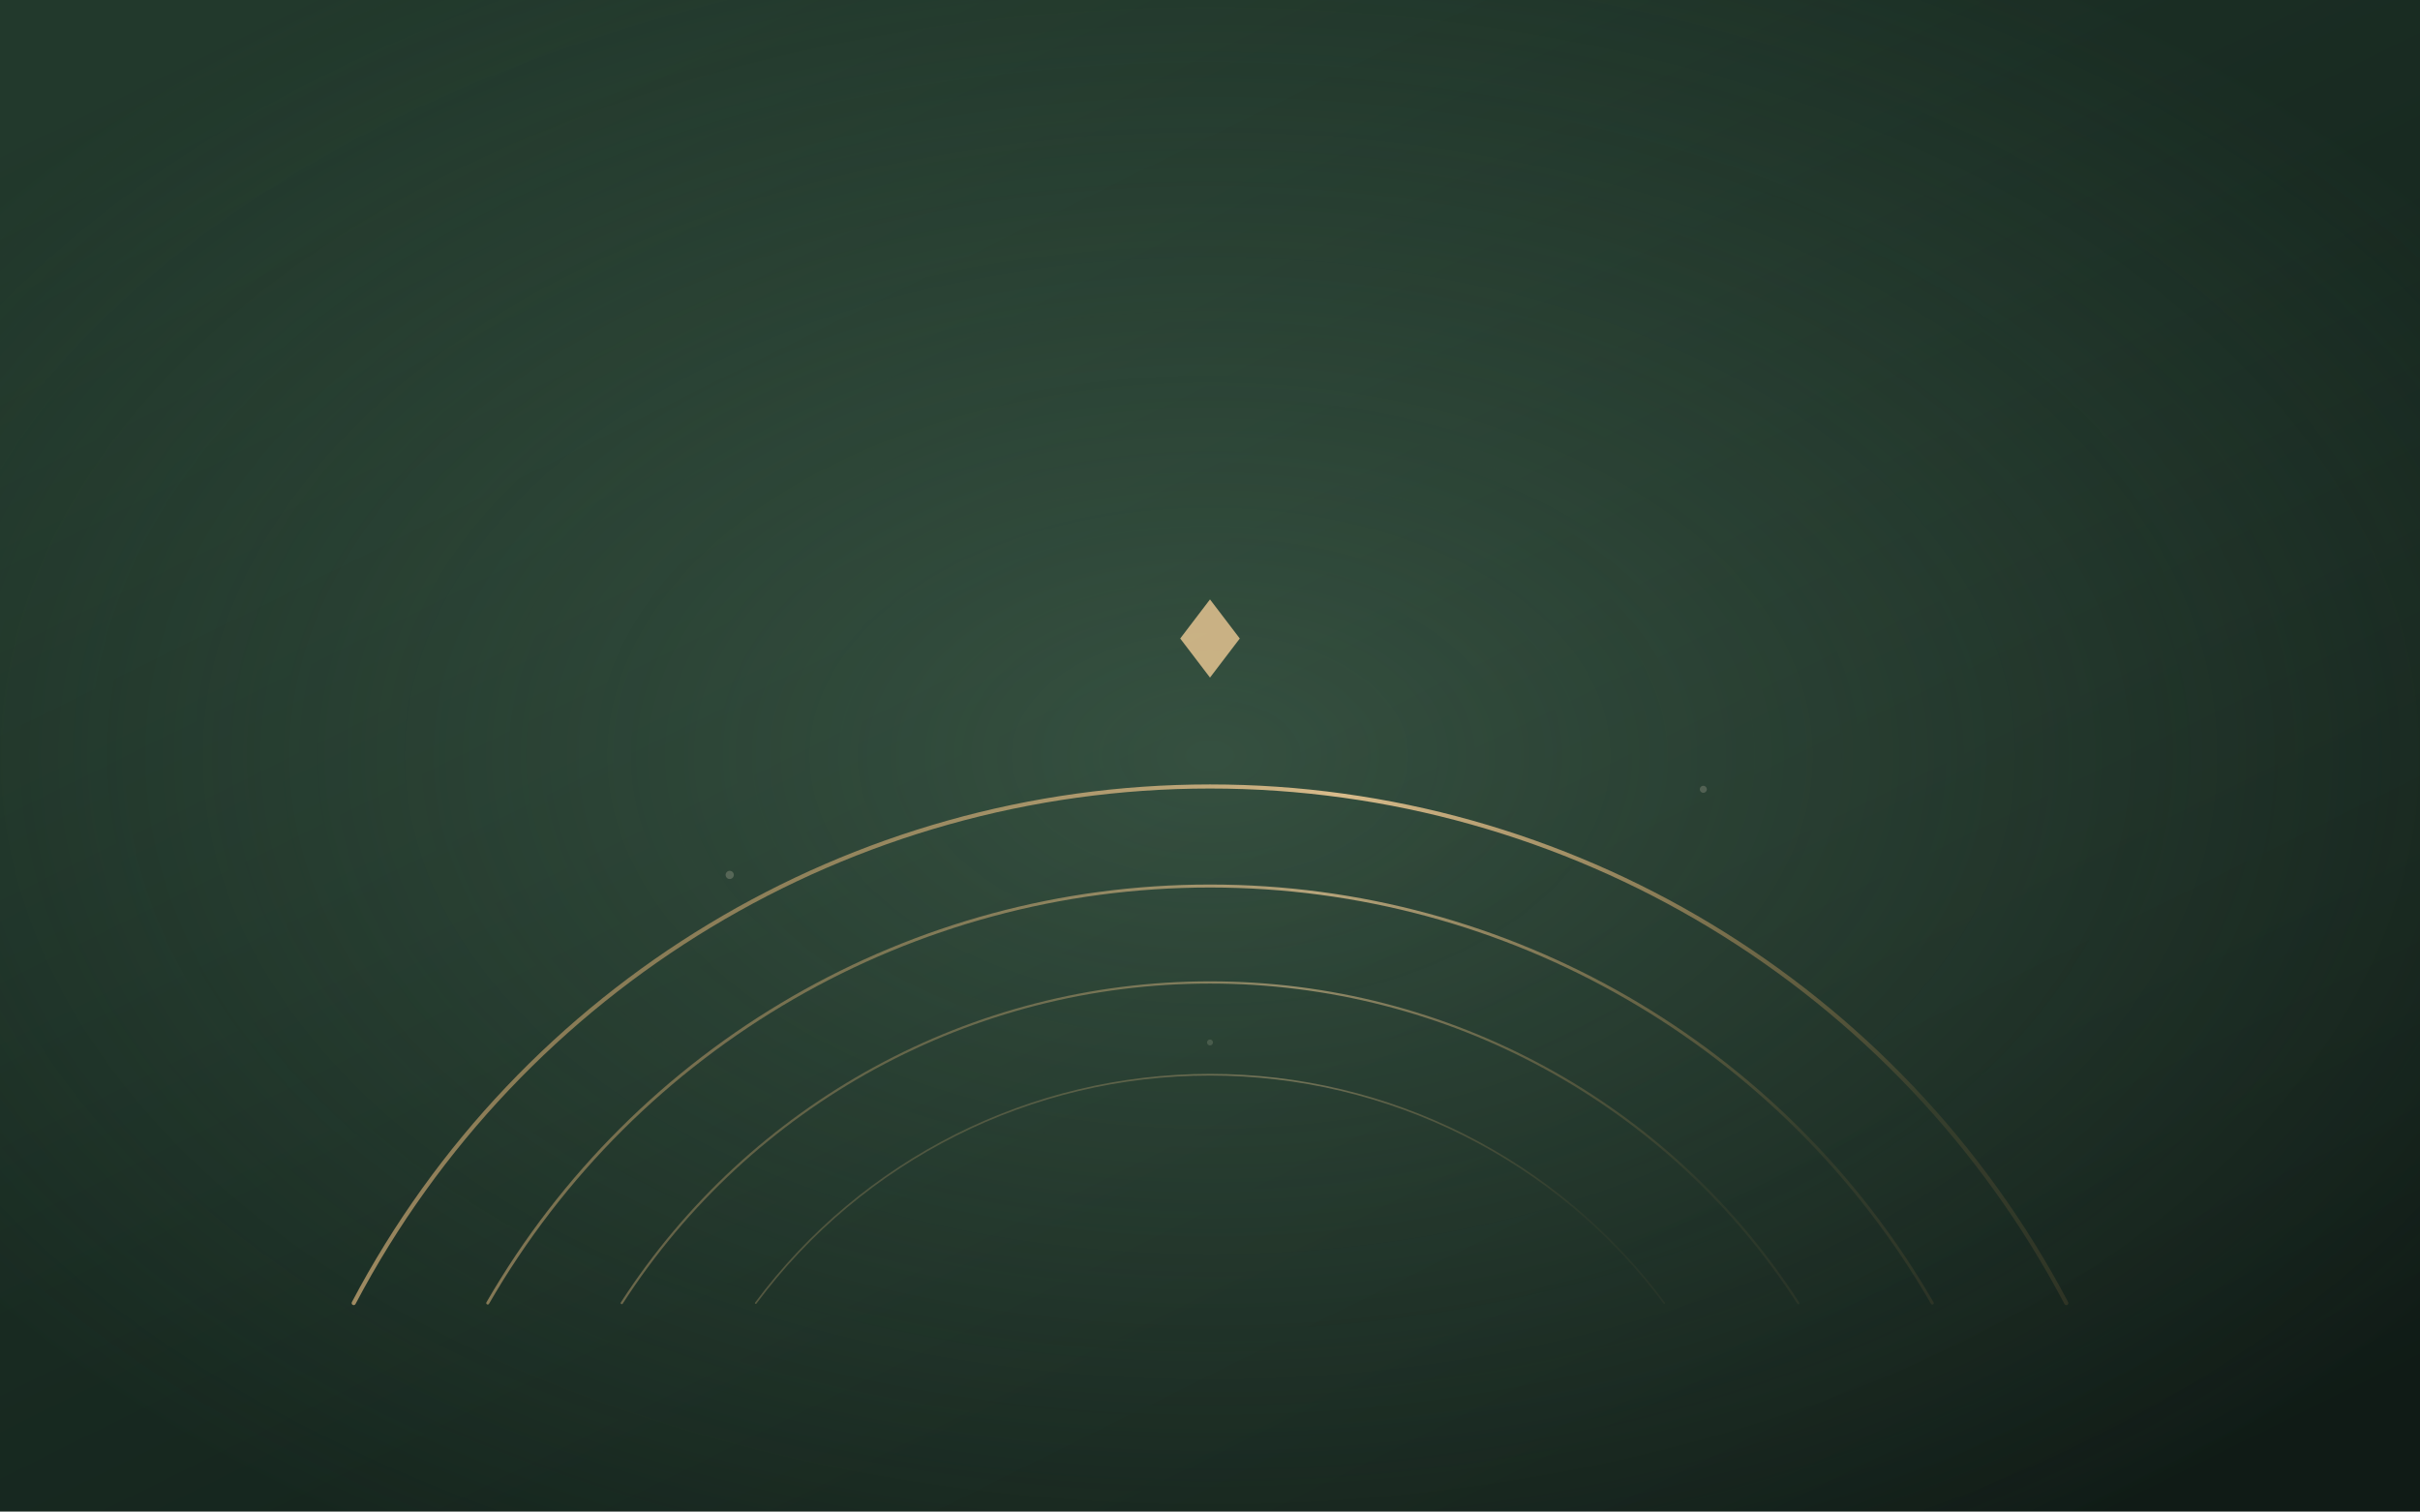
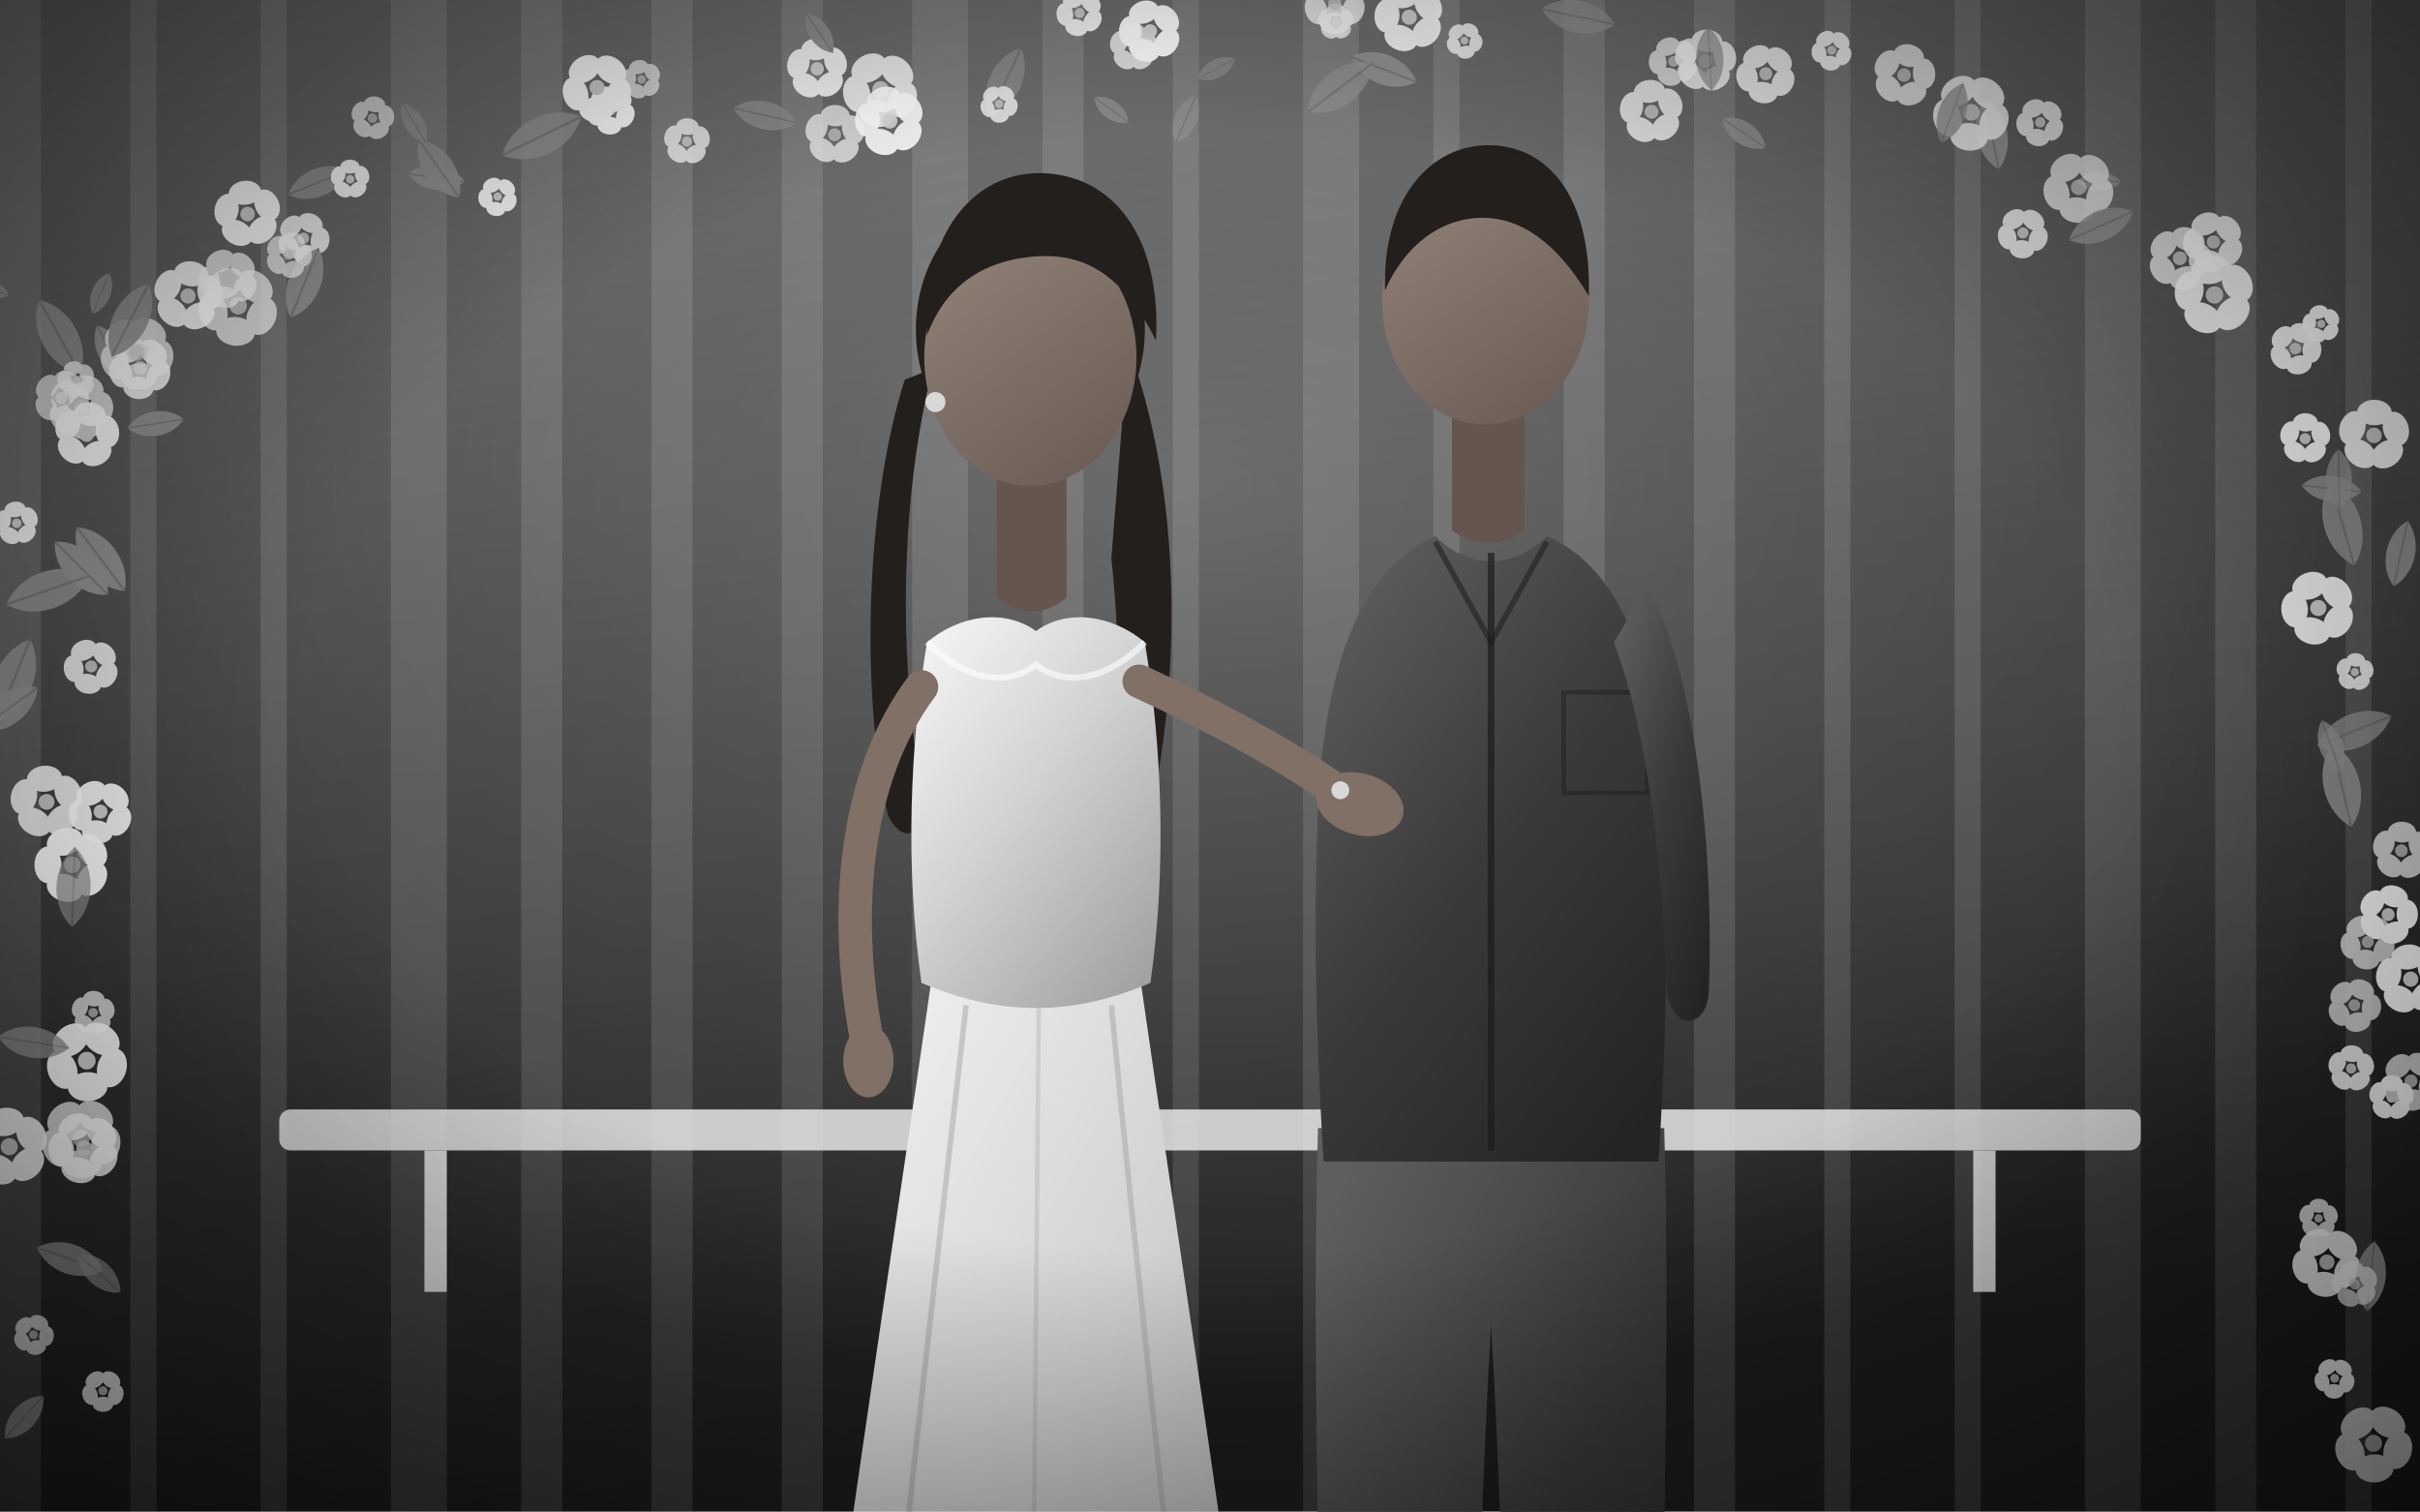
- <svg xmlns="http://www.w3.org/2000/svg" viewBox="0 0 1300 812" width="1300" height="812" role="img" aria-label="Volutas douradas sobre fundo verde-floresta">
+ <svg xmlns="http://www.w3.org/2000/svg" viewBox="0 0 1300 812" width="1300" height="812" role="img" aria-label="Ilustracao a preto e branco de um casal diante de um arco de flores">
  <defs>
-     <linearGradient id="fi" x1="0.1" y1="0" x2="0.9" y2="1">
-       <stop offset="0" stop-color="#22392C" />
-       <stop offset="0.5" stop-color="#182A21" />
-       <stop offset="1" stop-color="#101B16" />
-     </linearGradient>
-     <radialGradient id="bi" cx="0.5" cy="0.5" r="0.62">
-       <stop offset="0" stop-color="#6E9A7C" stop-opacity="0.34" />
-       <stop offset="1" stop-color="#6E9A7C" stop-opacity="0" />
+     <linearGradient id="ifundo" x1="0" y1="0" x2="0.2" y2="1">
+       <stop offset="0" stop-color="#616161" />
+       <stop offset="0.5" stop-color="#3B3B3B" />
+       <stop offset="1" stop-color="#1C1C1C" />
+     </linearGradient>
+     <linearGradient id="gvestido" x1="0.1" y1="0" x2="0.9" y2="1">
+       <stop offset="0" stop-color="#F4F4F4" />
+       <stop offset="0.45" stop-color="#D2D2D2" />
+       <stop offset="1" stop-color="#A0A0A0" />
+     </linearGradient>
+     <linearGradient id="gfato" x1="0.15" y1="0" x2="0.85" y2="1">
+       <stop offset="0" stop-color="#5E5E5E" />
+       <stop offset="0.5" stop-color="#3A3A3A" />
+       <stop offset="1" stop-color="#242424" />
+     </linearGradient>
+     <linearGradient id="gpele" x1="0" y1="0" x2="0.6" y2="1">
+       <stop offset="0" stop-color="#94847A" />
+       <stop offset="1" stop-color="#6E6058" />
+     </linearGradient>
+     <radialGradient id="iluz" cx="0.5" cy="0.32" r="0.6">
+       <stop offset="0" stop-color="#FFF" stop-opacity="0.22" />
+       <stop offset="1" stop-color="#FFF" stop-opacity="0" />
    </radialGradient>
-     <linearGradient id="oi" x1="0" y1="0" x2="1" y2="0.4">
-       <stop offset="0" stop-color="#B4864A" stop-opacity="0.15" />
-       <stop offset="0.5" stop-color="#D9BC8C" />
-       <stop offset="1" stop-color="#B4864A" stop-opacity="0.15" />
-     </linearGradient>
+     <radialGradient id="ivin" cx="0.5" cy="0.46" r="0.74">
+       <stop offset="0.5" stop-color="#000" stop-opacity="0" />
+       <stop offset="1" stop-color="#000" stop-opacity="0.58" />
+     </radialGradient>
+     <symbol id="ifl" viewBox="-20 -20 40 40" overflow="visible">
+       <g fill="#F1F1F1">
+         <ellipse cx="0.0" cy="-10.0" rx="7.6" ry="5.6" transform="rotate(0 0.0 -10.0)" />
+         <ellipse cx="9.5" cy="-3.1" rx="7.6" ry="5.6" transform="rotate(72 9.5 -3.1)" />
+         <ellipse cx="5.9" cy="8.1" rx="7.6" ry="5.6" transform="rotate(144 5.9 8.1)" />
+         <ellipse cx="-5.9" cy="8.1" rx="7.6" ry="5.6" transform="rotate(216 -5.9 8.1)" />
+         <ellipse cx="-9.5" cy="-3.1" rx="7.6" ry="5.6" transform="rotate(288 -9.5 -3.1)" />
+       </g>
+       <circle r="3.4" fill="#C6C6C6" />
+     </symbol>
+     <symbol id="ifl2" viewBox="-20 -20 40 40" overflow="visible">
+       <g fill="#FAFAFA">
+         <ellipse cx="0.0" cy="-10.0" rx="7.6" ry="5.6" transform="rotate(0 0.0 -10.0)" />
+         <ellipse cx="9.5" cy="-3.1" rx="7.6" ry="5.6" transform="rotate(72 9.5 -3.1)" />
+         <ellipse cx="5.9" cy="8.1" rx="7.6" ry="5.6" transform="rotate(144 5.9 8.1)" />
+         <ellipse cx="-5.9" cy="8.1" rx="7.6" ry="5.6" transform="rotate(216 -5.9 8.1)" />
+         <ellipse cx="-9.5" cy="-3.1" rx="7.6" ry="5.6" transform="rotate(288 -9.5 -3.1)" />
+       </g>
+       <circle r="3.4" fill="#D4D4D4" />
+     </symbol>
+     <symbol id="ifo" viewBox="-16 -8 32 16" overflow="visible">
+       <path d="M-14 0 C -7 -8 7 -8 14 0 C 7 8 -7 8 -14 0 Z" fill="#8C8C8C" />
+       <path d="M-14 0 H 14" stroke="#5E5E5E" stroke-width="0.8" opacity="0.5" />
+     </symbol>
  </defs>
-   <rect width="1300" height="812" fill="url(#fi)" />
-   <rect width="1300" height="812" fill="url(#bi)" />
-   <g fill="none" stroke="url(#oi)" stroke-linecap="round">
-     <path d="M190 700 A 520 520 0 0 1 1110 700" stroke-width="2.2" opacity="1" />
-     <path d="M262 700 A 448 448 0 0 1 1038 700" stroke-width="1.6" opacity="0.8" />
-     <path d="M334 700 A 376 376 0 0 1  966 700" stroke-width="1.2" opacity="0.6" />
-     <path d="M406 700 A 304 304 0 0 1  894 700" stroke-width="0.9" opacity="0.42" />
-   </g>
-   <g opacity="0.9">
-     <path d="M650 322 l 16 21 l -16 21 l -16 -21 z" fill="#D9BC8C" />
-     <path d="M470 343 H 606" stroke="url(#oi)" stroke-width="1.1" fill="none" />
-     <path d="M694 343 H 830" stroke="url(#oi)" stroke-width="1.1" fill="none" />
-   </g>
-   <g fill="#EFE3CB">
-     <circle cx="392" cy="470" r="2.2" opacity="0.22" />
-     <circle cx="915" cy="424" r="1.9" opacity="0.20" />
-     <circle cx="650" cy="560" r="1.6" opacity="0.16" />
-   </g>
+   <rect width="1300" height="812" fill="url(#ifundo)" />
+   <g opacity="0.12" fill="#FFF">
+     <rect x="0" y="0" width="22" height="812" />
+     <rect x="70" y="0" width="14" height="812" />
+     <rect x="140" y="0" width="14" height="812" />
+     <rect x="210" y="0" width="30" height="812" />
+     <rect x="280" y="0" width="22" height="812" />
+     <rect x="350" y="0" width="22" height="812" />
+     <rect x="420" y="0" width="22" height="812" />
+     <rect x="490" y="0" width="30" height="812" />
+     <rect x="560" y="0" width="22" height="812" />
+     <rect x="630" y="0" width="14" height="812" />
+     <rect x="700" y="0" width="30" height="812" />
+     <rect x="770" y="0" width="14" height="812" />
+     <rect x="840" y="0" width="22" height="812" />
+     <rect x="910" y="0" width="22" height="812" />
+     <rect x="980" y="0" width="14" height="812" />
+     <rect x="1050" y="0" width="14" height="812" />
+     <rect x="1120" y="0" width="30" height="812" />
+     <rect x="1190" y="0" width="22" height="812" />
+     <rect x="1260" y="0" width="14" height="812" />
+   </g>
+   <rect width="1300" height="812" fill="url(#iluz)" />
+   <g fill="#E6E6E6" opacity="0.85">
+     <rect x="150" y="596" width="1000" height="22" rx="6" />
+     <rect x="228" y="618" width="12" height="76" />
+     <rect x="1060" y="618" width="12" height="76" />
+   </g>
+   <g>
+     <use href="#ifl2" x="-6" y="266" width="30" height="30" transform="rotate(353 10 281)" opacity="0.90" />
+     <use href="#ifl" x="12" y="195" width="38" height="38" transform="rotate(164 32 214)" opacity="0.70" />
+     <use href="#ifl2" x="21" y="196" width="45" height="45" transform="rotate(21 43 218)" opacity="0.71" />
+     <use href="#ifo" x="40" y="171" width="37" height="37" transform="rotate(242 59 189)" opacity="0.99" />
+     <use href="#ifo" x="6" y="155" width="52" height="52" transform="rotate(61 32 181)" opacity="0.88" />
+     <use href="#ifo" x="40" y="144" width="27" height="27" transform="rotate(292 54 157)" opacity="0.84" />
+     <use href="#ifl" x="77" y="135" width="48" height="48" transform="rotate(152 101 159)" opacity="0.91" />
+     <use href="#ifl2" x="100" y="137" width="55" height="55" transform="rotate(42 128 165)" opacity="0.71" />
+     <use href="#ifl" x="101" y="130" width="41" height="41" transform="rotate(191 122 150)" opacity="0.76" />
+     <use href="#ifl2" x="145" y="110" width="36" height="36" transform="rotate(97 163 128)" opacity="0.79" />
+     <use href="#ifo" x="151" y="78" width="40" height="40" transform="rotate(338 171 98)" opacity="0.86" />
+     <use href="#ifo" x="217" y="78" width="35" height="35" transform="rotate(8 235 95)" opacity="0.94" />
+     <use href="#ifo" x="215" y="69" width="43" height="43" transform="rotate(55 236 90)" opacity="0.91" />
+     <use href="#ifo" x="264" y="46" width="54" height="54" transform="rotate(334 291 73)" opacity="0.91" />
+     <use href="#ifl2" x="311" y="42" width="34" height="34" transform="rotate(40 328 59)" opacity="0.95" />
+     <use href="#ifl" x="331" y="29" width="27" height="27" transform="rotate(346 345 42)" opacity="0.71" />
+     <use href="#ifo" x="391" y="42" width="40" height="40" transform="rotate(13 411 62)" opacity="0.78" />
+     <use href="#ifl2" x="418" y="16" width="42" height="42" transform="rotate(357 438 37)" opacity="0.89" />
+     <use href="#ifl" x="447" y="22" width="52" height="52" transform="rotate(331 473 48)" opacity="0.90" />
+     <use href="#ifo" x="517" y="21" width="46" height="46" transform="rotate(295 540 44)" opacity="0.75" />
+     <use href="#ifl" x="564" y="-9" width="32" height="32" transform="rotate(265 580 7)" opacity="0.97" />
+     <use href="#ifl" x="593" y="10" width="33" height="33" transform="rotate(216 609 26)" opacity="0.82" />
+     <use href="#ifo" x="640" y="22" width="26" height="26" transform="rotate(152 653 36)" opacity="0.71" />
+     <use href="#ifl" x="705" y="-0" width="25" height="25" transform="rotate(287 717 12)" opacity="0.81" />
+     <use href="#ifo" x="723" y="15" width="43" height="43" transform="rotate(201 744 37)" opacity="0.99" />
+     <use href="#ifl2" x="774" y="9" width="25" height="25" transform="rotate(29 786 22)" opacity="0.80" />
+     <use href="#ifo" x="825" y="-14" width="46" height="46" transform="rotate(12 848 8)" opacity="0.75" />
+     <use href="#ifl" x="882" y="16" width="34" height="34" transform="rotate(51 899 33)" opacity="0.74" />
+     <use href="#ifl" x="894" y="10" width="43" height="43" transform="rotate(221 916 32)" opacity="0.83" />
+     <use href="#ifl" x="927" y="20" width="41" height="41" transform="rotate(188 948 40)" opacity="0.86" />
+     <use href="#ifl" x="1002" y="19" width="43" height="43" transform="rotate(302 1023 41)" opacity="0.78" />
+     <use href="#ifo" x="1048" y="50" width="44" height="44" transform="rotate(259 1070 72)" opacity="0.99" />
+     <use href="#ifl" x="1032" y="34" width="53" height="53" transform="rotate(41 1059 61)" opacity="0.83" />
+     <use href="#ifo" x="1113" y="85" width="27" height="27" transform="rotate(180 1127 98)" opacity="1.00" />
+     <use href="#ifl" x="1092" y="75" width="49" height="49" transform="rotate(256 1117 100)" opacity="0.74" />
+     <use href="#ifl2" x="1147" y="117" width="44" height="44" transform="rotate(165 1170 139)" opacity="0.75" />
+     <use href="#ifl" x="1168" y="109" width="42" height="42" transform="rotate(121 1189 130)" opacity="0.87" />
+     <use href="#ifl" x="1163" y="131" width="55" height="55" transform="rotate(279 1190 159)" opacity="0.92" />
+     <use href="#ifo" x="1222" y="167" width="30" height="30" transform="rotate(134 1237 182)" opacity="0.71" />
+     <use href="#ifl" x="1234" y="161" width="26" height="26" transform="rotate(59 1247 174)" opacity="0.97" />
+     <use href="#ifl" x="1217" y="169" width="36" height="36" transform="rotate(167 1234 187)" opacity="0.93" />
+     <use href="#ifl" x="1220" y="218" width="35" height="35" transform="rotate(289 1238 235)" opacity="0.97" />
+     <use href="#ifl" x="1252" y="210" width="49" height="49" transform="rotate(145 1276 234)" opacity="0.90" />
+     <use href="#ifo" x="1234" y="244" width="37" height="37" transform="rotate(6 1253 262)" opacity="0.87" />
+     <use href="#ifl" x="24" y="211" width="45" height="45" transform="rotate(9 46 234)" opacity="0.96" />
+     <use href="#ifo" x="29" y="276" width="49" height="49" transform="rotate(53 54 301)" opacity="0.96" />
+     <use href="#ifo" x="20" y="284" width="46" height="46" transform="rotate(225 43 306)" opacity="0.99" />
+     <use href="#ifo" x="-1" y="290" width="54" height="54" transform="rotate(341 26 318)" opacity="0.91" />
+     <use href="#ifl" x="30" y="339" width="38" height="38" transform="rotate(191 49 358)" opacity="0.86" />
+     <use href="#ifo" x="-21" y="338" width="55" height="55" transform="rotate(292 7 365)" opacity="0.87" />
+     <use href="#ifo" x="-17" y="359" width="45" height="45" transform="rotate(144 5 381)" opacity="0.92" />
+     <use href="#ifl2" x="32" y="414" width="44" height="44" transform="rotate(261 54 436)" opacity="0.92" />
+     <use href="#ifl2" x="1" y="405" width="50" height="50" transform="rotate(283 26 431)" opacity="0.86" />
+     <use href="#ifl2" x="12" y="437" width="52" height="52" transform="rotate(126 38 464)" opacity="0.98" />
+     <use href="#ifo" x="15" y="451" width="49" height="49" transform="rotate(272 40 476)" opacity="0.72" />
+     <use href="#ifl" x="35" y="529" width="30" height="30" transform="rotate(219 50 544)" opacity="0.77" />
+     <use href="#ifl2" x="18" y="542" width="56" height="56" transform="rotate(322 46 569)" opacity="0.95" />
+     <use href="#ifo" x="-4" y="538" width="44" height="44" transform="rotate(189 18 560)" opacity="0.78" />
+     <use href="#ifl" x="-22" y="589" width="54" height="54" transform="rotate(350 5 616)" opacity="0.91" />
+     <use href="#ifl" x="15" y="583" width="55" height="55" transform="rotate(177 43 611)" opacity="0.80" />
+     <use href="#ifl2" x="21" y="591" width="49" height="49" transform="rotate(122 45 616)" opacity="0.86" />
+     <use href="#ifo" x="16" y="655" width="43" height="43" transform="rotate(19 38 677)" opacity="0.81" />
+     <use href="#ifo" x="36" y="667" width="35" height="35" transform="rotate(42 54 684)" opacity="0.72" />
+     <use href="#ifl" x="4" y="703" width="28" height="28" transform="rotate(312 18 717)" opacity="0.79" />
+     <use href="#ifl" x="41" y="733" width="29" height="29" transform="rotate(36 56 747)" opacity="0.90" />
+     <use href="#ifo" x="-4" y="744" width="35" height="35" transform="rotate(312 13 762)" opacity="0.94" />
+     <use href="#ifo" x="1231" y="255" width="53" height="53" transform="rotate(74 1258 282)" opacity="0.87" />
+     <use href="#ifo" x="1237" y="239" width="37" height="37" transform="rotate(269 1256 257)" opacity="0.78" />
+     <use href="#ifo" x="1270" y="277" width="41" height="41" transform="rotate(282 1290 298)" opacity="0.92" />
+     <use href="#ifl2" x="1219" y="300" width="51" height="51" transform="rotate(195 1245 326)" opacity="0.89" />
+     <use href="#ifl2" x="1252" y="348" width="26" height="26" transform="rotate(5 1265 361)" opacity="0.81" />
+     <use href="#ifo" x="1241" y="367" width="49" height="49" transform="rotate(158 1265 392)" opacity="0.77" />
+     <use href="#ifo" x="1232" y="396" width="52" height="52" transform="rotate(257 1258 422)" opacity="0.91" />
+     <use href="#ifo" x="1236" y="383" width="34" height="34" transform="rotate(70 1252 400)" opacity="0.79" />
+     <use href="#ifl" x="1270" y="437" width="40" height="40" transform="rotate(290 1290 457)" opacity="0.78" />
+     <use href="#ifl" x="1263" y="471" width="41" height="41" transform="rotate(305 1283 492)" opacity="1.00" />
+     <use href="#ifl" x="1253" y="487" width="38" height="38" transform="rotate(42 1272 506)" opacity="0.76" />
+     <use href="#ifl" x="1246" y="522" width="37" height="37" transform="rotate(313 1264 540)" opacity="0.74" />
+     <use href="#ifl2" x="1271" y="502" width="48" height="48" transform="rotate(65 1295 526)" opacity="0.95" />
+     <use href="#ifl" x="1247" y="558" width="32" height="32" transform="rotate(3 1263 574)" opacity="0.91" />
+     <use href="#ifl2" x="1275" y="560" width="41" height="41" transform="rotate(31 1295 580)" opacity="0.75" />
+     <use href="#ifl" x="1269" y="575" width="31" height="31" transform="rotate(290 1284 590)" opacity="0.97" />
+     <use href="#ifl" x="1232" y="641" width="27" height="27" transform="rotate(1 1246 655)" opacity="0.81" />
+     <use href="#ifl" x="1226" y="654" width="48" height="48" transform="rotate(186 1250 678)" opacity="0.91" />
+     <use href="#ifo" x="1252" y="665" width="43" height="43" transform="rotate(276 1273 686)" opacity="0.97" />
+     <use href="#ifl" x="1249" y="674" width="32" height="32" transform="rotate(278 1265 690)" opacity="0.74" />
+     <use href="#ifl" x="1241" y="726" width="28" height="28" transform="rotate(39 1254 739)" opacity="1.00" />
+     <use href="#ifl" x="1249" y="747" width="54" height="54" transform="rotate(250 1276 775)" opacity="0.83" />
+     <use href="#ifl2" x="-34" y="265" width="33" height="33" transform="rotate(183 -17 282)" opacity="0.94" />
+     <use href="#ifl" x="28" y="191" width="26" height="26" transform="rotate(199 41 204)" opacity="0.75" />
+     <use href="#ifo" x="67" y="209" width="35" height="35" transform="rotate(171 84 227)" opacity="0.95" />
+     <use href="#ifl" x="54" y="175" width="43" height="43" transform="rotate(113 75 197)" opacity="0.87" />
+     <use href="#ifo" x="-19" y="142" width="26" height="26" transform="rotate(198 -6 155)" opacity="0.90" />
+     <use href="#ifl" x="49" y="165" width="51" height="51" transform="rotate(175 74 190)" opacity="0.73" />
+     <use href="#ifo" x="45" y="147" width="50" height="50" transform="rotate(297 70 172)" opacity="0.89" />
+     <use href="#ifo" x="142" y="128" width="46" height="46" transform="rotate(112 164 151)" opacity="0.94" />
+     <use href="#ifl" x="139" y="121" width="32" height="32" transform="rotate(235 155 137)" opacity="0.71" />
+     <use href="#ifl2" x="174" y="84" width="27" height="27" transform="rotate(143 188 97)" opacity="0.87" />
+     <use href="#ifl" x="110" y="92" width="46" height="46" transform="rotate(209 133 115)" opacity="0.97" />
+     <use href="#ifl" x="187" y="48" width="30" height="30" transform="rotate(153 201 63)" opacity="0.73" />
+     <use href="#ifo" x="210" y="53" width="28" height="28" transform="rotate(239 223 67)" opacity="0.84" />
+     <use href="#ifl" x="253" y="91" width="27" height="27" transform="rotate(189 267 105)" opacity="0.96" />
+     <use href="#ifl2" x="353" y="60" width="32" height="32" transform="rotate(290 369 76)" opacity="0.75" />
+     <use href="#ifl" x="298" y="24" width="48" height="48" transform="rotate(254 321 48)" opacity="0.99" />
+     <use href="#ifl" x="427" y="52" width="41" height="41" transform="rotate(74 448 73)" opacity="0.75" />
+     <use href="#ifo" x="426" y="4" width="29" height="29" transform="rotate(56 441 18)" opacity="0.97" />
+     <use href="#ifl2" x="454" y="41" width="48" height="48" transform="rotate(57 478 65)" opacity="0.92" />
+     <use href="#ifl" x="523" y="43" width="26" height="26" transform="rotate(321 536 55)" opacity="0.83" />
+     <use href="#ifl2" x="597" y="-5" width="43" height="43" transform="rotate(53 618 16)" opacity="0.98" />
+     <use href="#ifo" x="584" y="46" width="26" height="26" transform="rotate(216 597 59)" opacity="0.84" />
+     <use href="#ifo" x="621" y="48" width="32" height="32" transform="rotate(293 637 64)" opacity="0.84" />
+     <use href="#ifl" x="696" y="-19" width="42" height="42" transform="rotate(36 717 2)" opacity="0.80" />
+     <use href="#ifo" x="695" y="22" width="50" height="50" transform="rotate(323 720 47)" opacity="0.80" />
+     <use href="#ifl2" x="733" y="-15" width="48" height="48" transform="rotate(346 758 9)" opacity="0.90" />
+     <use href="#ifl" x="824" y="-40" width="35" height="35" transform="rotate(6 841 -23)" opacity="0.87" />
+     <use href="#ifo" x="900" y="12" width="39" height="39" transform="rotate(87 919 31)" opacity="0.73" />
+     <use href="#ifl" x="866" y="39" width="44" height="44" transform="rotate(282 887 61)" opacity="0.81" />
+     <use href="#ifo" x="921" y="55" width="32" height="32" transform="rotate(34 936 71)" opacity="0.81" />
+     <use href="#ifl" x="970" y="13" width="28" height="28" transform="rotate(115 984 27)" opacity="0.91" />
+     <use href="#ifl2" x="1080" y="49" width="33" height="33" transform="rotate(46 1096 65)" opacity="0.77" />
+     <use href="#ifo" x="1028" y="41" width="39" height="39" transform="rotate(110 1048 61)" opacity="0.78" />
+     <use href="#ifl2" x="1069" y="108" width="35" height="35" transform="rotate(327 1086 125)" opacity="0.77" />
+     <use href="#ifo" x="1106" y="99" width="43" height="43" transform="rotate(156 1128 121)" opacity="0.87" />
+   </g>
+   <g transform="translate(258 6) scale(1.5)">
+     <g>
+       <path d="M348 142 h 26 v 44 q -13 9 -26 0 Z" fill="#64564E" />
+       <path d="M300 400 L 424 400 C 426 470 424 560 420 748 L 372 748              C 368 620 366 540 362 470 C 358 540 356 620 352 748 L 304 748              C 300 560 298 470 300 400 Z" fill="url(#gfato)" />
+       <path d="M342 188 C 314 200 302 238 300 286 C 298 336 300 378 302 412              L 422 412 C 424 378 426 336 424 286 C 422 238 410 200 382 188              C 370 200 354 200 342 188 Z" fill="url(#gfato)" />
+       <path d="M362 194 L 362 408" stroke="#1B1B1B" stroke-width="2.4" opacity="0.7" />
+       <path d="M342 190 L 362 226 L 382 190" fill="none" stroke="#1B1B1B" stroke-width="2" opacity="0.55" />
+       <path d="M388 244 h 30 v 36 h -30 z" fill="none" stroke="#1B1B1B" stroke-width="1.6" opacity="0.45" />
+       <path d="M418 206 C 434 234 442 296 440 350 C 440 364 428 366 425 352              C 423 302 418 258 406 226 Z" fill="url(#gfato)" />
+       <ellipse cx="360" cy="104" rx="37" ry="44" fill="url(#gpele)" />
+       <path d="M324 100 C 323 66 341 48 361 48 C 382 48 398 66 397 102              C 385 82 372 74 359 74 C 344 74 331 84 324 100 Z" fill="#221F1D" />
+     </g>
+     <g>
+       <ellipse cx="197" cy="114" rx="41" ry="49" fill="#221F1D" />
+       <path d="M232 120 C 250 168 252 232 240 288 C 234 316 222 336 210 346              C 226 306 232 250 226 196 Z" fill="#221F1D" />
+       <path d="M162 128 C 150 176 150 232 158 280 C 160 294 152 300 146 288              C 136 244 138 176 152 132 Z" fill="#221F1D" />
+       <path d="M185 164 h 25 v 46 q -12 10 -25 0 Z" fill="#64564E" />
+       <path d="M162 344 C 148 442 128 566 110 716 C 107 736 114 748 132 748              L 266 748 C 284 748 291 736 288 716 C 270 566 250 442 236 344 Z" fill="url(#gvestido)" />
+       <path d="M174 356 C 162 462 148 578 136 716" stroke="#9E9E9E" stroke-width="2" fill="none" opacity="0.45" />
+       <path d="M200 356 C 199 462 198 578 197 716" stroke="#9E9E9E" stroke-width="1.6" fill="none" opacity="0.3" />
+       <path d="M226 356 C 236 462 250 578 262 716" stroke="#9E9E9E" stroke-width="2" fill="none" opacity="0.45" />
+       <path d="M160 226 C 172 216 188 214 199 222 C 210 214 226 216 238 226              C 244 262 246 306 240 348 C 212 360 186 360 158 348              C 152 306 154 262 160 226 Z" fill="url(#gvestido)" />
+       <path d="M160 226 C 174 240 189 242 199 234 C 209 242 224 240 238 226" fill="none" stroke="#FFF" stroke-width="2.2" opacity="0.6" />
+       <g stroke="#807066" stroke-width="12" fill="none" stroke-linecap="round">
+         <path d="M158 242 C 134 274 130 322 138 366" />
+         <path d="M236 240 C 262 252 288 266 308 280" />
+       </g>
+       <ellipse cx="139" cy="376" rx="9" ry="13" fill="#807066" />
+       <ellipse cx="315" cy="284" rx="16" ry="11" fill="#807066" transform="rotate(16 315 284)" />
+       <circle cx="308" cy="279" r="3.2" fill="#D8D8D8" />
+       <ellipse cx="197" cy="124" rx="38" ry="46" fill="url(#gpele)" />
+       <path d="M160 116 C 158 78 178 58 200 58 C 226 58 244 80 242 118              C 230 94 216 86 197 88 C 178 90 166 100 160 116 Z" fill="#221F1D" />
+       <circle cx="163" cy="140" r="3.6" fill="#D8D8D8" />
+     </g>
+   </g>
+   <rect width="1300" height="812" fill="url(#ivin)" />
</svg>
